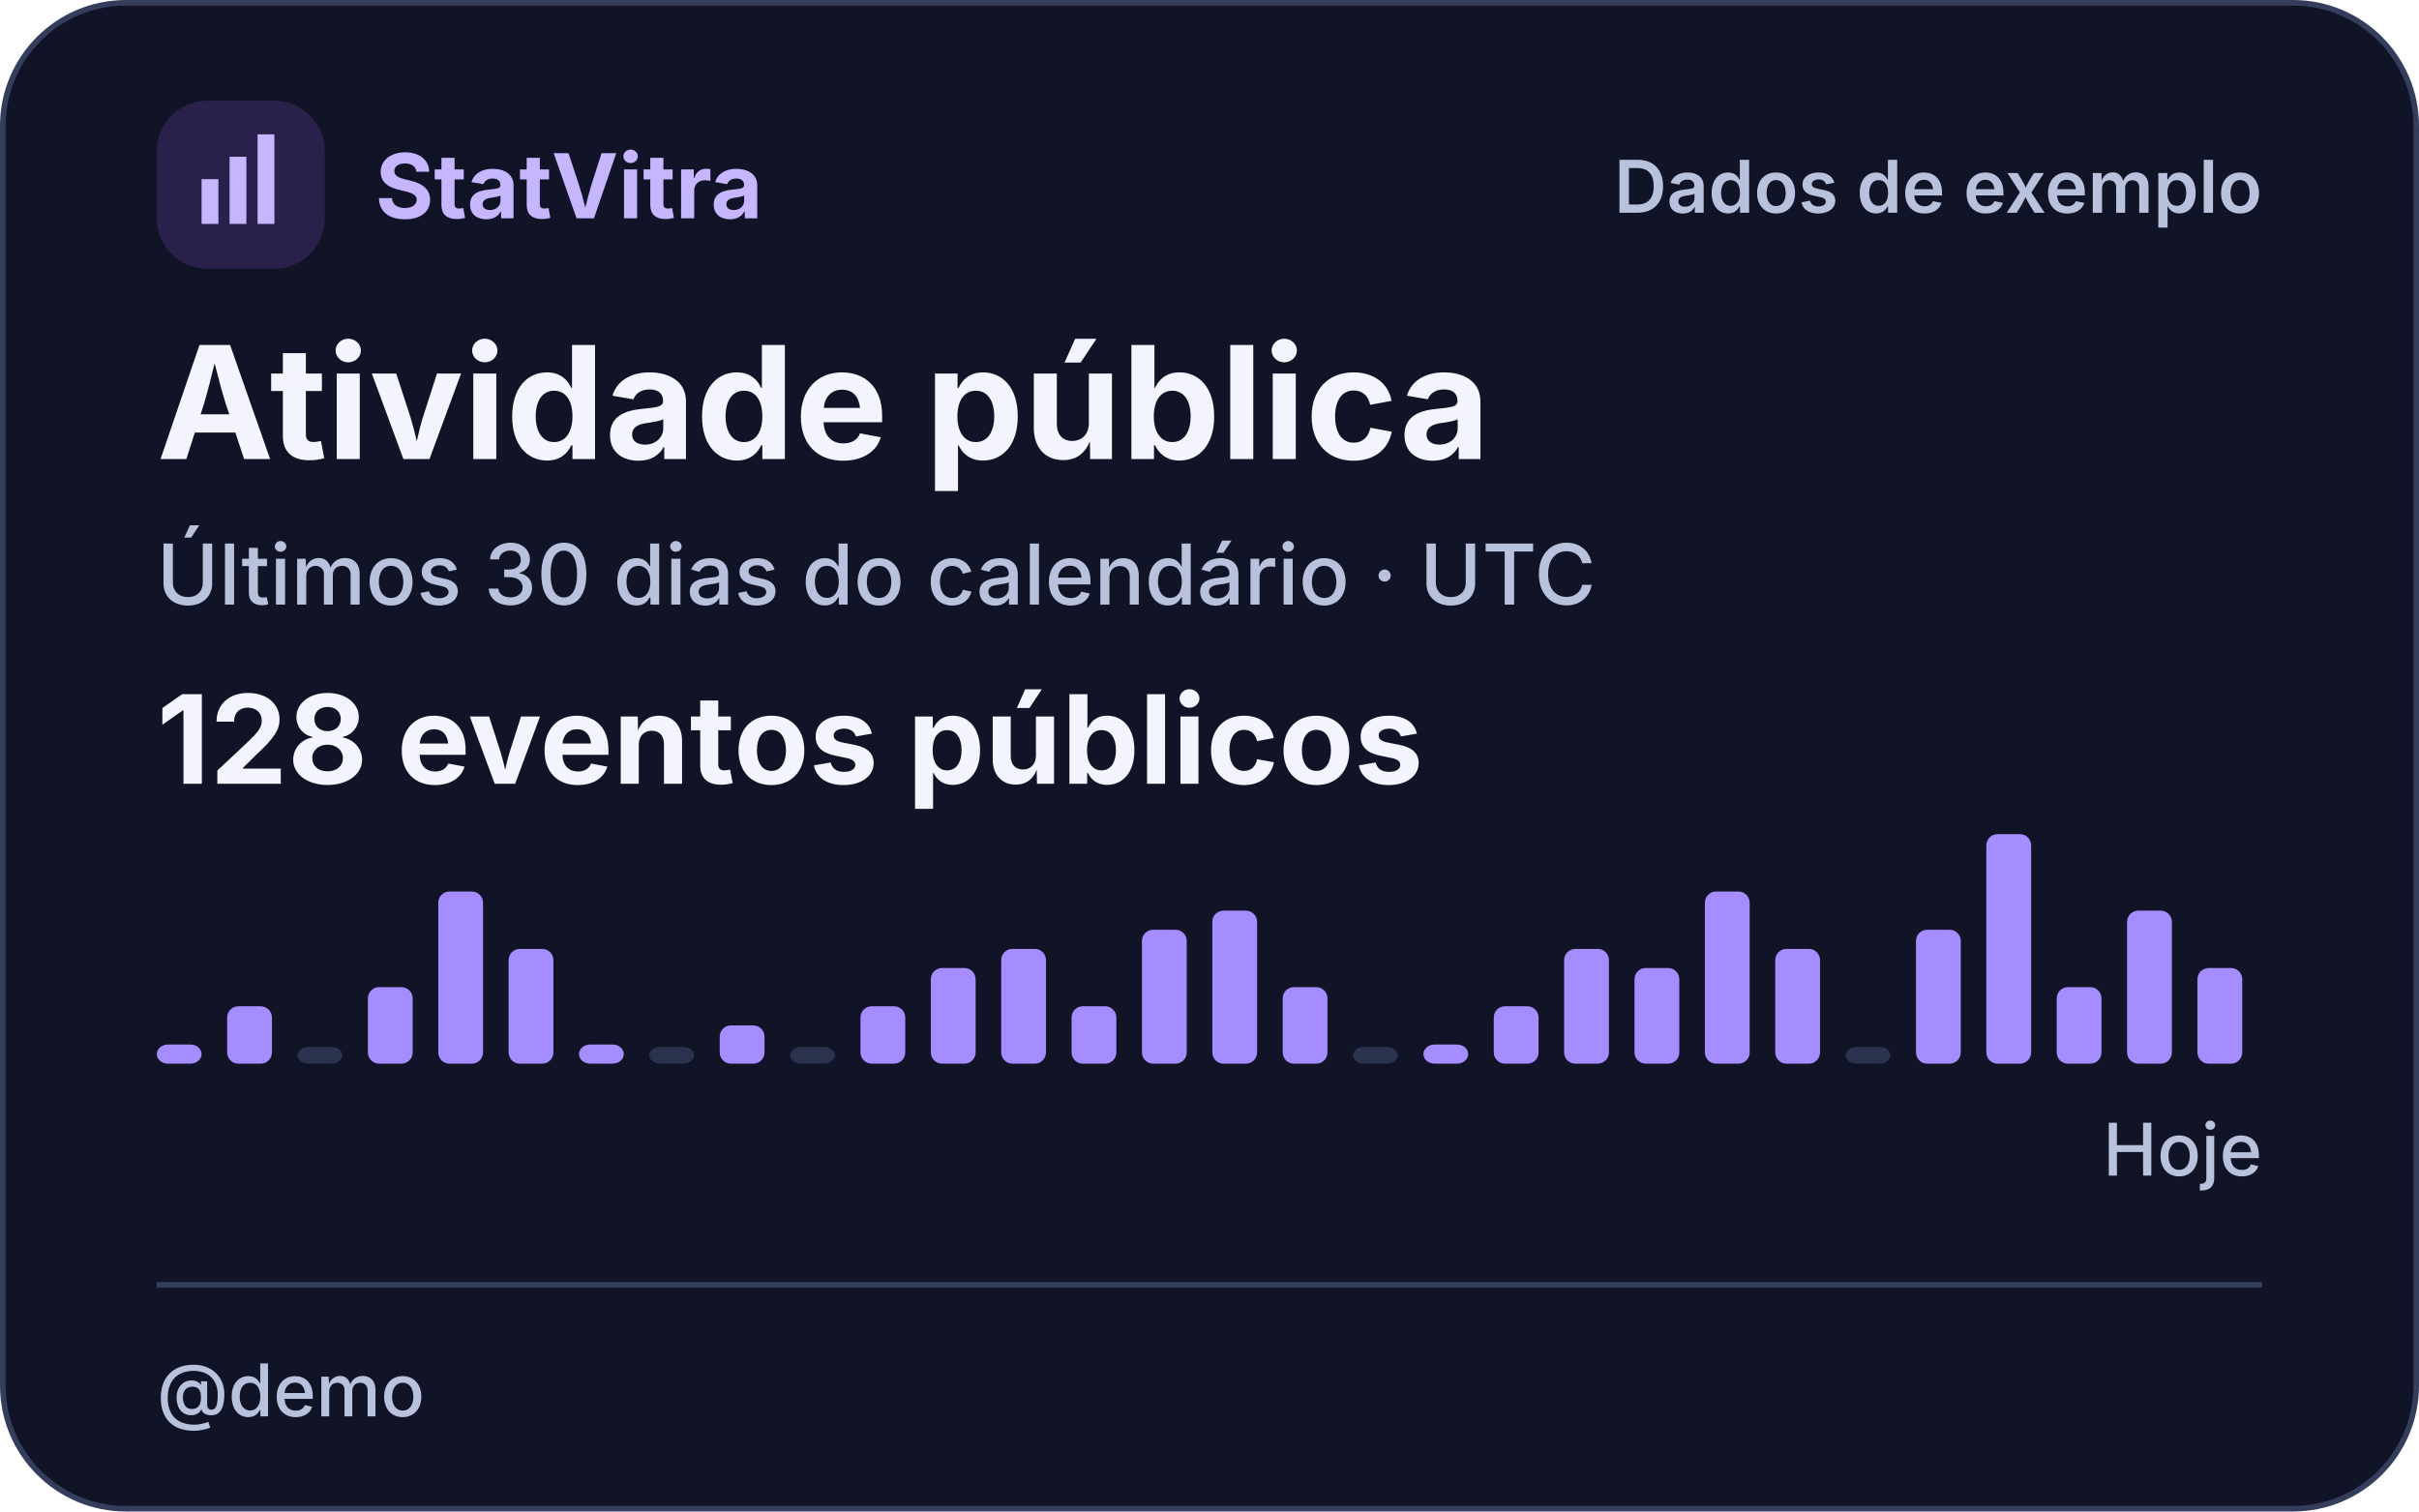
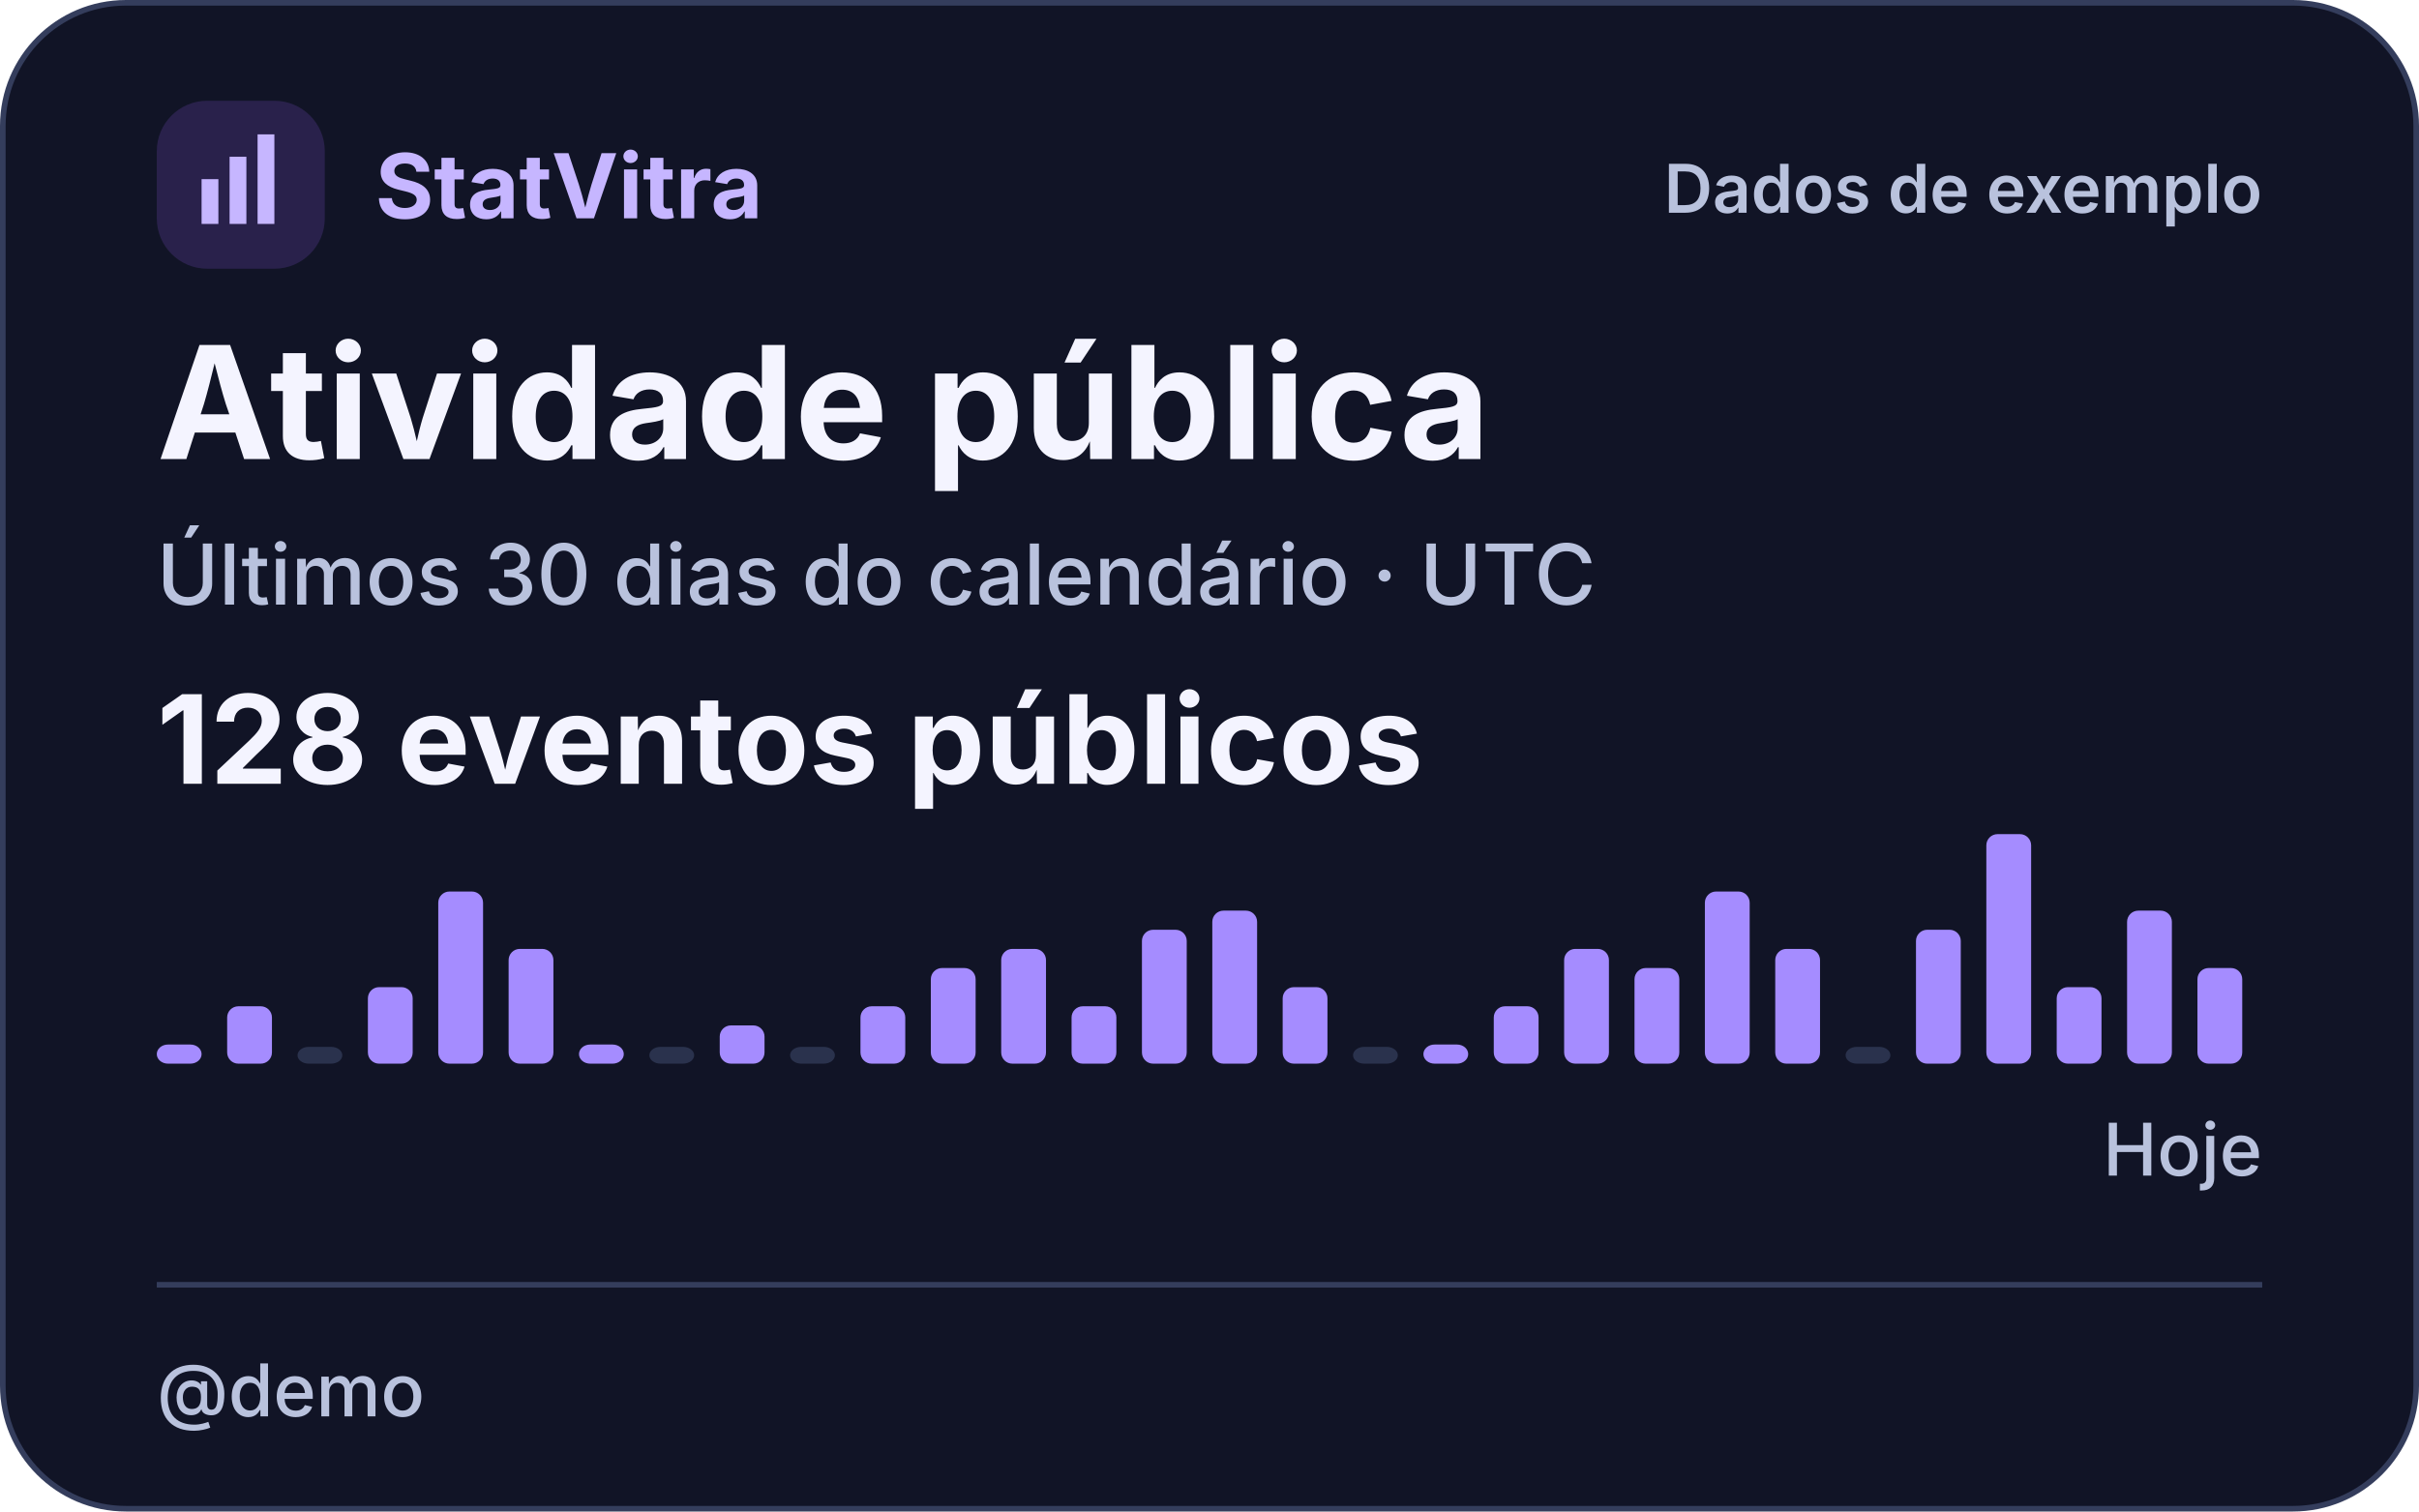
<svg xmlns="http://www.w3.org/2000/svg" width="432" height="270" viewBox="0 0 432 270" role="img" aria-labelledby="title description" xml:lang="pt-BR">
  <g font-family="system-ui, -apple-system, Segoe UI, sans-serif" font-variant-numeric="tabular-nums">
    <rect x="0.5" y="0.5" width="431" height="269" rx="22" fill="#111426" stroke="#343d5c" />
    <rect x="28" y="18" width="30" height="30" rx="9" fill="#29214b" stroke="none" />
    <path d="M36 32h3v8h-3zm5-4h3v12h-3zm5-4h3v16h-3z" fill="#c6b6ff" />
    <text x="67" y="39" font-size="16" font-weight="750" text-anchor="start" fill="#c6b6ff" unicode-bidi="plaintext">StatVitra</text>
-     <text x="404" y="38" font-size="13" font-weight="600" text-anchor="end" fill="#b9c2dd" unicode-bidi="plaintext">Dados de exemplo</text>
+     <text x="404" y="38" font-size="12" font-weight="600" text-anchor="end" fill="#b9c2dd" unicode-bidi="plaintext">Dados de exemplo</text>
    <text x="28" y="82" font-size="28" font-weight="750" text-anchor="start" fill="#f4f4ff" unicode-bidi="plaintext">Atividade pública</text>
    <text x="28" y="108" font-size="15" font-weight="500" text-anchor="start" fill="#b9c2dd" unicode-bidi="plaintext">Últimos 30 dias do calendário · UTC</text>
-     <text x="28" y="140" font-size="22" font-weight="750" text-anchor="start" fill="#f4f4ff" unicode-bidi="plaintext">128 eventos públicos</text>
-     <rect x="28" y="186.583" width="8" height="3.417" rx="2" fill="#a58cff" stroke="none" />
-     <rect x="40.567" y="179.75" width="8" height="10.25" rx="2" fill="#a58cff" stroke="none" />
-     <rect x="53.133" y="187" width="8" height="3" rx="2" fill="#2a324d" stroke="none" />
-     <rect x="65.7" y="176.333" width="8" height="13.667" rx="2" fill="#a58cff" stroke="none" />
-     <rect x="78.267" y="159.25" width="8" height="30.75" rx="2" fill="#a58cff" stroke="none" />
-     <rect x="90.833" y="169.5" width="8" height="20.5" rx="2" fill="#a58cff" stroke="none" />
-     <rect x="103.4" y="186.583" width="8" height="3.417" rx="2" fill="#a58cff" stroke="none" />
-     <rect x="115.967" y="187" width="8" height="3" rx="2" fill="#2a324d" stroke="none" />
-     <rect x="128.533" y="183.167" width="8" height="6.833" rx="2" fill="#a58cff" stroke="none" />
-     <rect x="141.1" y="187" width="8" height="3" rx="2" fill="#2a324d" stroke="none" />
-     <rect x="153.667" y="179.75" width="8" height="10.25" rx="2" fill="#a58cff" stroke="none" />
-     <rect x="166.233" y="172.917" width="8" height="17.083" rx="2" fill="#a58cff" stroke="none" />
-     <rect x="178.8" y="169.5" width="8" height="20.5" rx="2" fill="#a58cff" stroke="none" />
-     <rect x="191.367" y="179.75" width="8" height="10.25" rx="2" fill="#a58cff" stroke="none" />
-     <rect x="203.933" y="166.083" width="8" height="23.917" rx="2" fill="#a58cff" stroke="none" />
-     <rect x="216.5" y="162.667" width="8" height="27.333" rx="2" fill="#a58cff" stroke="none" />
-     <rect x="229.067" y="176.333" width="8" height="13.667" rx="2" fill="#a58cff" stroke="none" />
-     <rect x="241.633" y="187" width="8" height="3" rx="2" fill="#2a324d" stroke="none" />
-     <rect x="254.2" y="186.583" width="8" height="3.417" rx="2" fill="#a58cff" stroke="none" />
-     <rect x="266.767" y="179.75" width="8" height="10.25" rx="2" fill="#a58cff" stroke="none" />
-     <rect x="279.333" y="169.5" width="8" height="20.5" rx="2" fill="#a58cff" stroke="none" />
-     <rect x="291.9" y="172.917" width="8" height="17.083" rx="2" fill="#a58cff" stroke="none" />
-     <rect x="304.467" y="159.25" width="8" height="30.75" rx="2" fill="#a58cff" stroke="none" />
-     <rect x="317.033" y="169.5" width="8" height="20.5" rx="2" fill="#a58cff" stroke="none" />
-     <rect x="329.6" y="187" width="8" height="3" rx="2" fill="#2a324d" stroke="none" />
-     <rect x="342.167" y="166.083" width="8" height="23.917" rx="2" fill="#a58cff" stroke="none" />
-     <rect x="354.733" y="149" width="8" height="41" rx="2" fill="#a58cff" stroke="none" />
-     <rect x="367.3" y="176.333" width="8" height="13.667" rx="2" fill="#a58cff" stroke="none" />
-     <rect x="379.867" y="162.667" width="8" height="27.333" rx="2" fill="#a58cff" stroke="none" />
-     <rect x="392.433" y="172.917" width="8" height="17.083" rx="2" fill="#a58cff" stroke="none" />
-     <text x="404" y="210" font-size="13" font-weight="500" text-anchor="end" fill="#b9c2dd" unicode-bidi="plaintext">Hoje</text>
+     <g transform="translate(0 0)">
+       <g class="content">
+         <text x="28" y="140" font-size="22" font-weight="750" text-anchor="start" fill="#f4f4ff" unicode-bidi="plaintext">128 eventos públicos</text>
+         <rect x="28" y="186.583" width="8" height="3.417" rx="2" fill="#a58cff" stroke="none" />
+         <rect x="40.567" y="179.75" width="8" height="10.25" rx="2" fill="#a58cff" stroke="none" />
+         <rect x="53.133" y="187" width="8" height="3" rx="2" fill="#2a324d" stroke="none" />
+         <rect x="65.7" y="176.333" width="8" height="13.667" rx="2" fill="#a58cff" stroke="none" />
+         <rect x="78.267" y="159.25" width="8" height="30.75" rx="2" fill="#a58cff" stroke="none" />
+         <rect x="90.833" y="169.5" width="8" height="20.5" rx="2" fill="#a58cff" stroke="none" />
+         <rect x="103.4" y="186.583" width="8" height="3.417" rx="2" fill="#a58cff" stroke="none" />
+         <rect x="115.967" y="187" width="8" height="3" rx="2" fill="#2a324d" stroke="none" />
+         <rect x="128.533" y="183.167" width="8" height="6.833" rx="2" fill="#a58cff" stroke="none" />
+         <rect x="141.1" y="187" width="8" height="3" rx="2" fill="#2a324d" stroke="none" />
+         <rect x="153.667" y="179.75" width="8" height="10.25" rx="2" fill="#a58cff" stroke="none" />
+         <rect x="166.233" y="172.917" width="8" height="17.083" rx="2" fill="#a58cff" stroke="none" />
+         <rect x="178.8" y="169.5" width="8" height="20.5" rx="2" fill="#a58cff" stroke="none" />
+         <rect x="191.367" y="179.75" width="8" height="10.25" rx="2" fill="#a58cff" stroke="none" />
+         <rect x="203.933" y="166.083" width="8" height="23.917" rx="2" fill="#a58cff" stroke="none" />
+         <rect x="216.5" y="162.667" width="8" height="27.333" rx="2" fill="#a58cff" stroke="none" />
+         <rect x="229.067" y="176.333" width="8" height="13.667" rx="2" fill="#a58cff" stroke="none" />
+         <rect x="241.633" y="187" width="8" height="3" rx="2" fill="#2a324d" stroke="none" />
+         <rect x="254.2" y="186.583" width="8" height="3.417" rx="2" fill="#a58cff" stroke="none" />
+         <rect x="266.767" y="179.75" width="8" height="10.25" rx="2" fill="#a58cff" stroke="none" />
+         <rect x="279.333" y="169.5" width="8" height="20.5" rx="2" fill="#a58cff" stroke="none" />
+         <rect x="291.9" y="172.917" width="8" height="17.083" rx="2" fill="#a58cff" stroke="none" />
+         <rect x="304.467" y="159.25" width="8" height="30.75" rx="2" fill="#a58cff" stroke="none" />
+         <rect x="317.033" y="169.5" width="8" height="20.5" rx="2" fill="#a58cff" stroke="none" />
+         <rect x="329.6" y="187" width="8" height="3" rx="2" fill="#2a324d" stroke="none" />
+         <rect x="342.167" y="166.083" width="8" height="23.917" rx="2" fill="#a58cff" stroke="none" />
+         <rect x="354.733" y="149" width="8" height="41" rx="2" fill="#a58cff" stroke="none" />
+         <rect x="367.3" y="176.333" width="8" height="13.667" rx="2" fill="#a58cff" stroke="none" />
+         <rect x="379.867" y="162.667" width="8" height="27.333" rx="2" fill="#a58cff" stroke="none" />
+         <rect x="392.433" y="172.917" width="8" height="17.083" rx="2" fill="#a58cff" stroke="none" />
+         <text x="404" y="210" font-size="13" font-weight="500" text-anchor="end" fill="#b9c2dd" unicode-bidi="plaintext">Hoje</text>
+       </g>
+     </g>
    <rect x="28" y="229" width="376" height="1" rx="0" fill="#343d5c" stroke="none" />
    <text x="28" y="253" font-size="13" font-weight="500" text-anchor="start" fill="#b9c2dd" unicode-bidi="plaintext">@demo</text>
  </g>
</svg>
